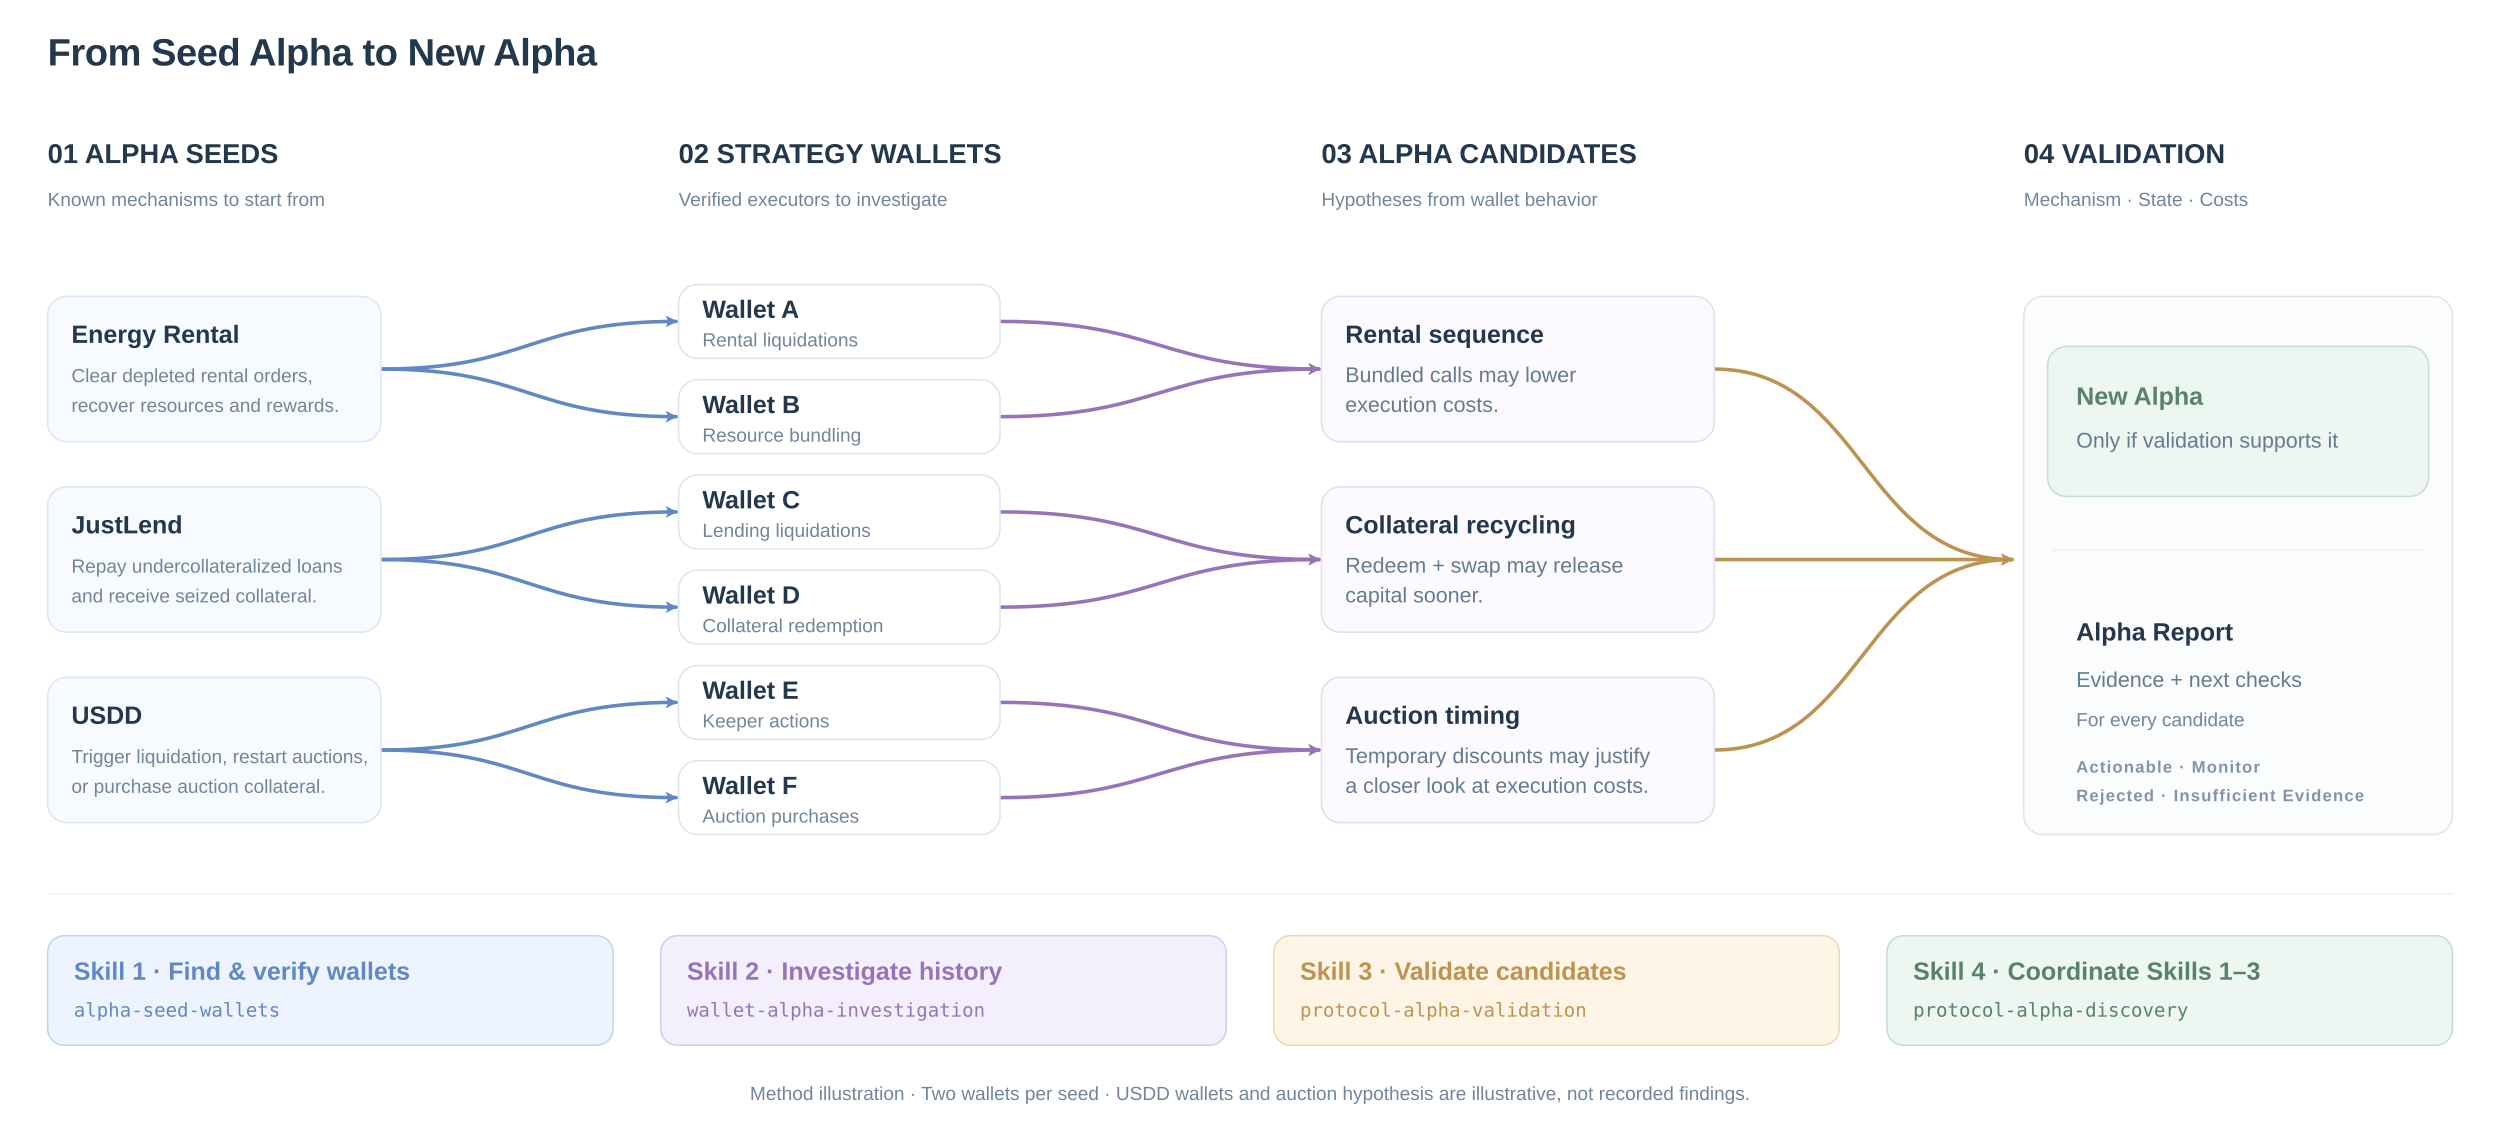
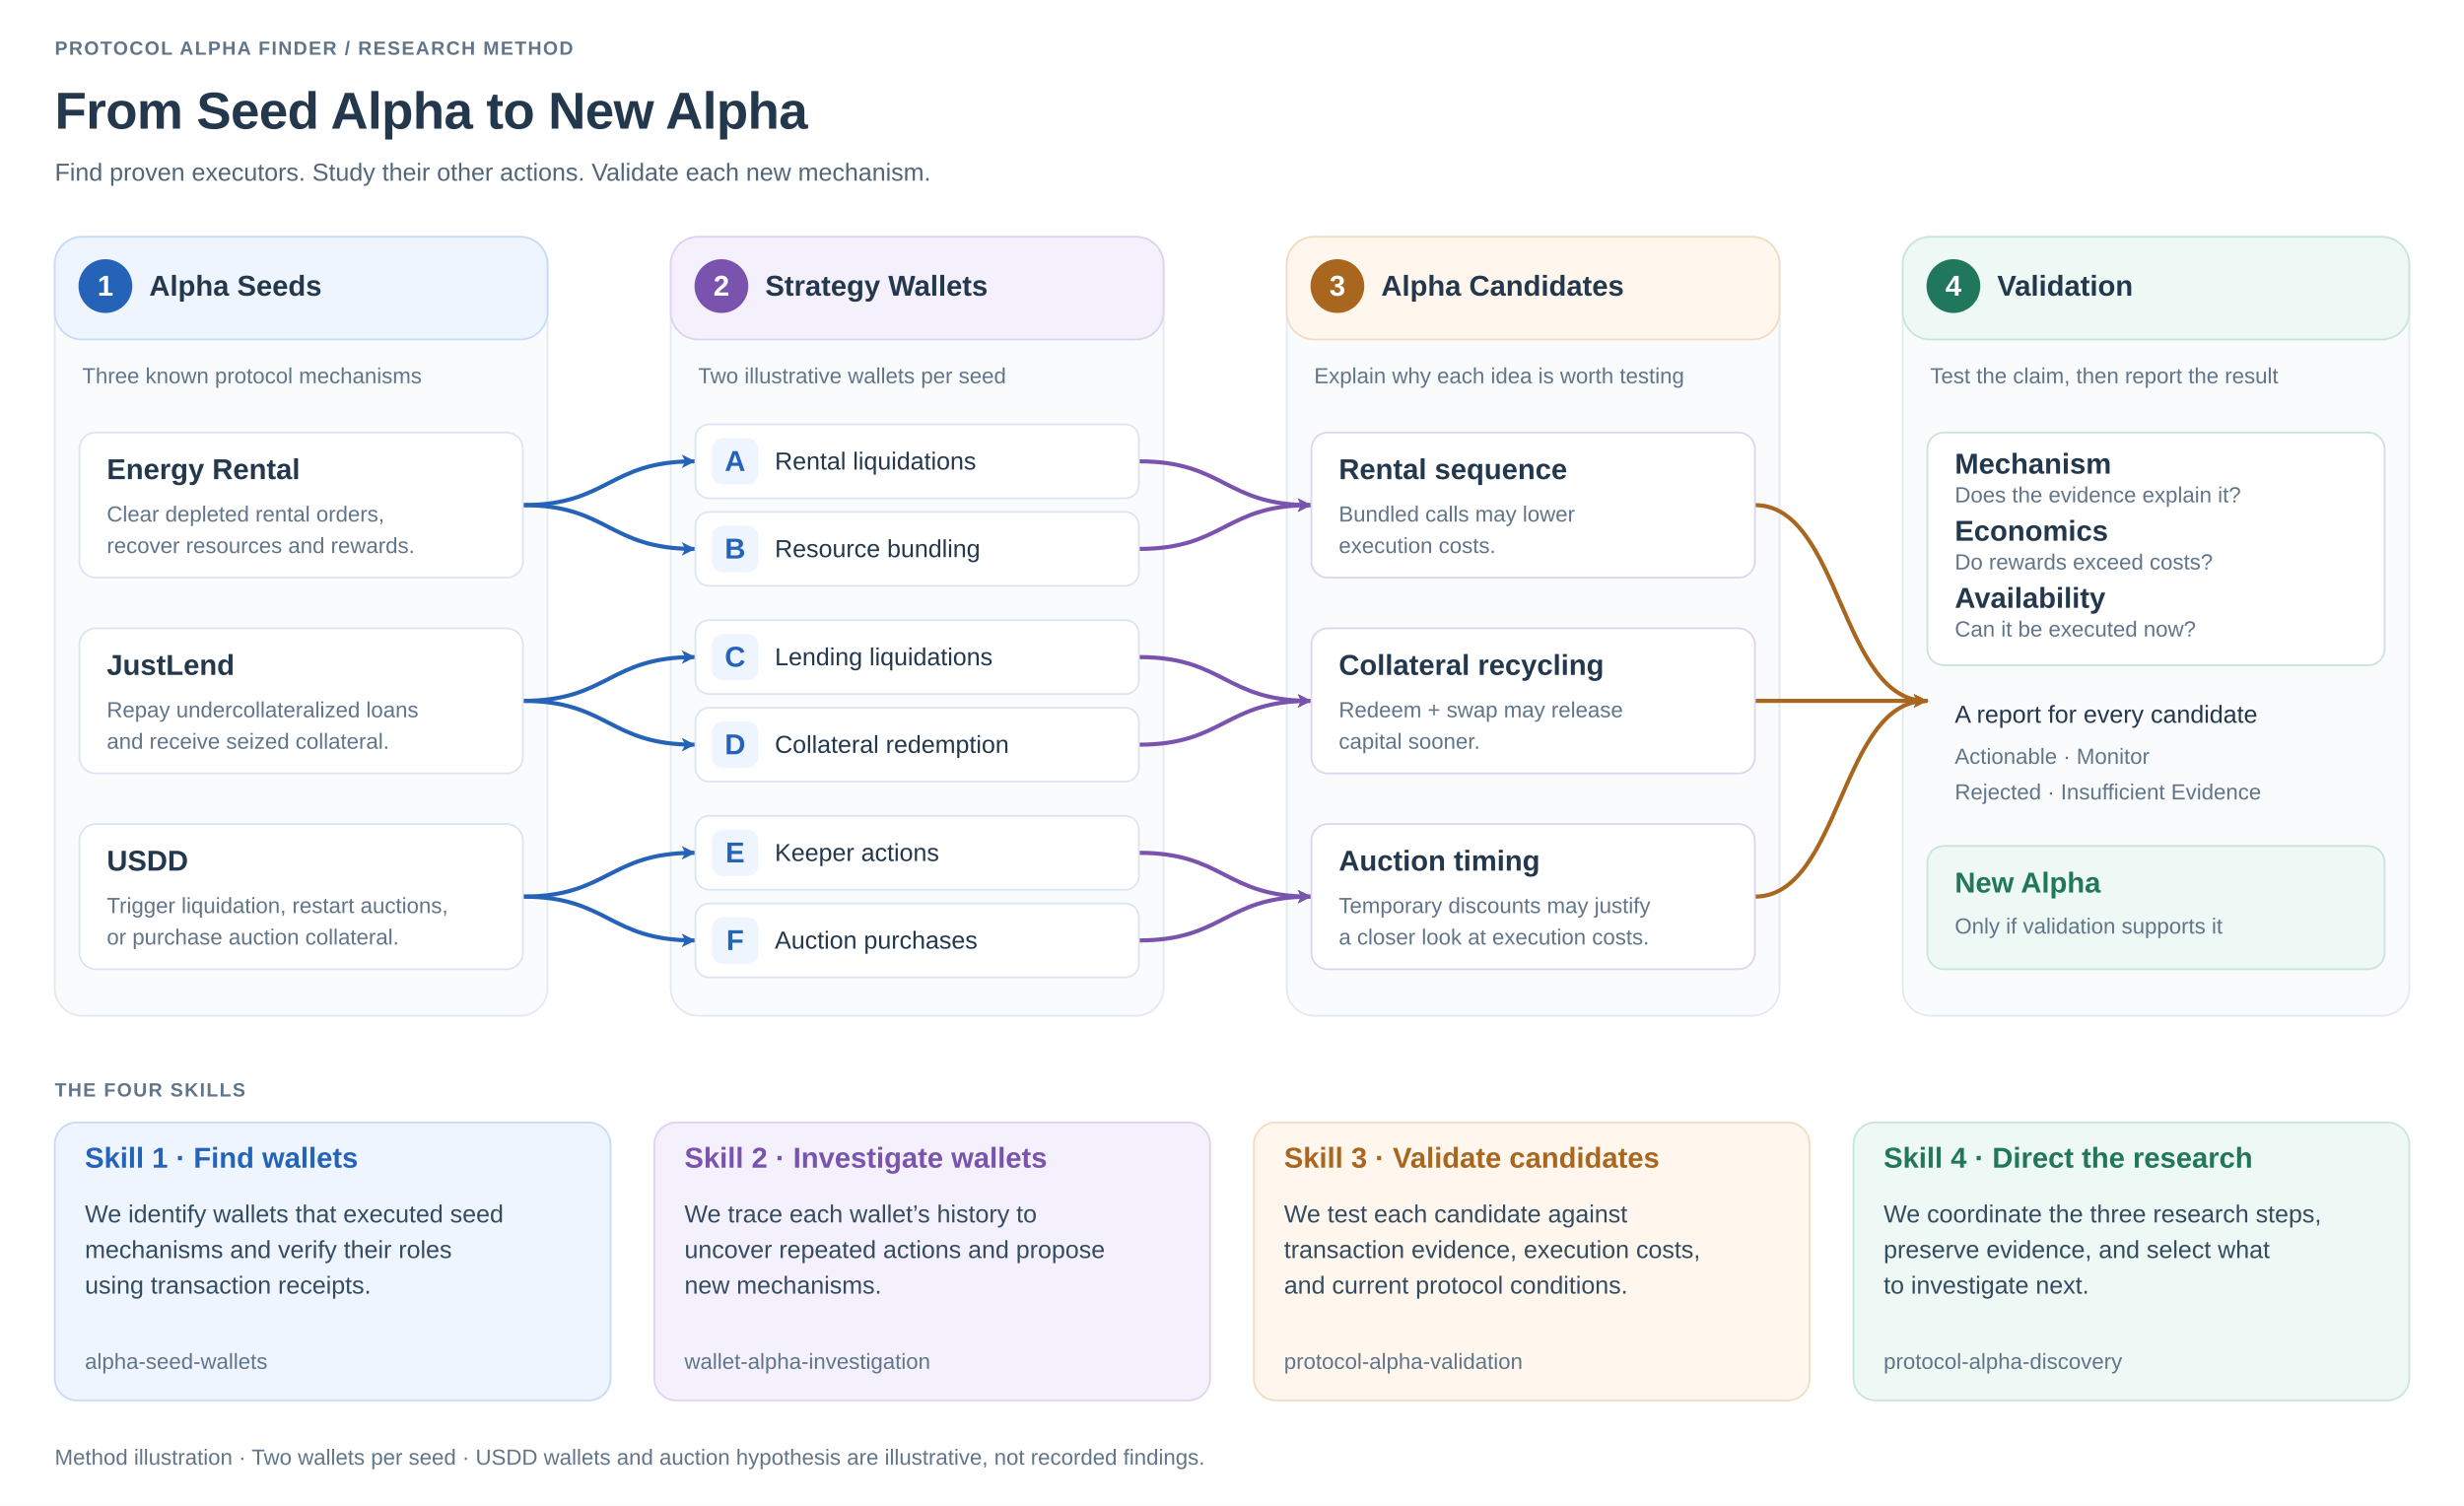
- <svg xmlns="http://www.w3.org/2000/svg" width="2100" height="960" viewBox="0 0 2100 960" role="img" aria-labelledby="title desc" xml:lang="en">
+ <svg xmlns="http://www.w3.org/2000/svg" width="1800" height="1100" viewBox="0 0 1800 1100" role="img" aria-labelledby="title desc" xml:lang="en">
  <defs>
    <marker id="a0" viewBox="0 0 10 10" refX="9" refY="5" markerWidth="10" markerHeight="10" markerUnits="userSpaceOnUse" orient="auto">
-       <path d="M 0 0 L 10 5 L 0 10 L 2.5 5 Z" fill="#6088c5" />
+       <path d="M 0 0 L 10 5 L 0 10 L 2.5 5 Z" fill="#2563b8" />
    </marker>
    <marker id="a1" viewBox="0 0 10 10" refX="9" refY="5" markerWidth="10" markerHeight="10" markerUnits="userSpaceOnUse" orient="auto">
-       <path d="M 0 0 L 10 5 L 0 10 L 2.5 5 Z" fill="#9774b9" />
+       <path d="M 0 0 L 10 5 L 0 10 L 2.5 5 Z" fill="#7953ad" />
    </marker>
    <marker id="a2" viewBox="0 0 10 10" refX="9" refY="5" markerWidth="10" markerHeight="10" markerUnits="userSpaceOnUse" orient="auto">
-       <path d="M 0 0 L 10 5 L 0 10 L 2.5 5 Z" fill="#bd934f" />
+       <path d="M 0 0 L 10 5 L 0 10 L 2.5 5 Z" fill="#a8661e" />
    </marker>
    <marker id="a3" viewBox="0 0 10 10" refX="9" refY="5" markerWidth="10" markerHeight="10" markerUnits="userSpaceOnUse" orient="auto">
-       <path d="M 0 0 L 10 5 L 0 10 L 2.5 5 Z" fill="#58826b" />
+       <path d="M 0 0 L 10 5 L 0 10 L 2.5 5 Z" fill="#20775b" />
    </marker>
  </defs>
  <style>
text { font-family: Arial, 'PingFang SC', 'Microsoft YaHei', sans-serif; fill:#24384d; }
- .title { font-size:32px; font-weight:700; letter-spacing:-.4px; }
+ .title { font-size:38px; font-weight:700; letter-spacing:-.4px; }
.heading { font-size:23px; font-weight:650; }
.node { font-size:21px; font-weight:600; }
- .body { font-size:18px; fill:#647b90; }
- .small { font-size:16px; fill:#71869a; }
+ .body { font-size:18px; fill:#526579; }
+ .small { font-size:16px; fill:#61758a; }
.code { font-family:'SFMono-Regular',Consolas,monospace; font-size:16px; }
- .label { font-size:14px; font-weight:650; letter-spacing:1px; fill:#8294a5; }
+ .label { font-size:14px; font-weight:650; letter-spacing:1px; fill:#61758a; }
</style>
-   <rect x="0" y="0" width="2100" height="960" rx="0" fill="#ffffff" stroke="none" stroke-width="1.3" />
-   <text x="40" y="55" class="title" text-anchor="start">From Seed Alpha to New Alpha</text>
-   <text x="40" y="137" class="heading" text-anchor="start">01  ALPHA SEEDS</text>
-   <text x="40" y="173" class="small" text-anchor="start">Known mechanisms to start from</text>
-   <text x="570" y="137" class="heading" text-anchor="start">02  STRATEGY WALLETS</text>
-   <text x="570" y="173" class="small" text-anchor="start">Verified executors to investigate</text>
-   <text x="1110" y="137" class="heading" text-anchor="start">03  ALPHA CANDIDATES</text>
-   <text x="1110" y="173" class="small" text-anchor="start">Hypotheses from wallet behavior</text>
-   <text x="1700" y="137" class="heading" text-anchor="start">04  VALIDATION</text>
-   <text x="1700" y="173" class="small" text-anchor="start">Mechanism · State · Costs</text>
-   <path data-kind="seed-wallet" d="M 320 310 C 444.0 310 444.0 270 568 270" stroke="#6088c5" stroke-width="3" fill="none" stroke-linecap="round" marker-end="url(#a0)" />
-   <path data-kind="seed-wallet" d="M 320 310 C 444.0 310 444.0 350 568 350" stroke="#6088c5" stroke-width="3" fill="none" stroke-linecap="round" marker-end="url(#a0)" />
-   <path data-kind="seed-wallet" d="M 320 470 C 444.0 470 444.0 430 568 430" stroke="#6088c5" stroke-width="3" fill="none" stroke-linecap="round" marker-end="url(#a0)" />
-   <path data-kind="seed-wallet" d="M 320 470 C 444.0 470 444.0 510 568 510" stroke="#6088c5" stroke-width="3" fill="none" stroke-linecap="round" marker-end="url(#a0)" />
-   <path data-kind="seed-wallet" d="M 320 630 C 444.0 630 444.0 590 568 590" stroke="#6088c5" stroke-width="3" fill="none" stroke-linecap="round" marker-end="url(#a0)" />
-   <path data-kind="seed-wallet" d="M 320 630 C 444.0 630 444.0 670 568 670" stroke="#6088c5" stroke-width="3" fill="none" stroke-linecap="round" marker-end="url(#a0)" />
-   <path data-kind="wallet-candidate" d="M 840 270 C 974.0 270 974.0 310 1108 310" stroke="#9774b9" stroke-width="3" fill="none" stroke-linecap="round" marker-end="url(#a1)" />
-   <path data-kind="wallet-candidate" d="M 840 350 C 974.0 350 974.0 310 1108 310" stroke="#9774b9" stroke-width="3" fill="none" stroke-linecap="round" marker-end="url(#a1)" />
-   <path data-kind="wallet-candidate" d="M 840 430 C 974.0 430 974.0 470 1108 470" stroke="#9774b9" stroke-width="3" fill="none" stroke-linecap="round" marker-end="url(#a1)" />
-   <path data-kind="wallet-candidate" d="M 840 510 C 974.0 510 974.0 470 1108 470" stroke="#9774b9" stroke-width="3" fill="none" stroke-linecap="round" marker-end="url(#a1)" />
-   <path data-kind="wallet-candidate" d="M 840 590 C 974.0 590 974.0 630 1108 630" stroke="#9774b9" stroke-width="3" fill="none" stroke-linecap="round" marker-end="url(#a1)" />
-   <path data-kind="wallet-candidate" d="M 840 670 C 974.0 670 974.0 630 1108 630" stroke="#9774b9" stroke-width="3" fill="none" stroke-linecap="round" marker-end="url(#a1)" />
-   <path data-kind="candidate-validation" d="M 1440 310 C 1565.0 310 1565.0 470 1690 470" stroke="#bd934f" stroke-width="3" fill="none" stroke-linecap="round" marker-end="url(#a2)" />
-   <path data-kind="candidate-validation" d="M 1440 470 C 1565.0 470 1565.0 470 1690 470" stroke="#bd934f" stroke-width="3" fill="none" stroke-linecap="round" marker-end="url(#a2)" />
-   <path data-kind="candidate-validation" d="M 1440 630 C 1565.0 630 1565.0 470 1690 470" stroke="#bd934f" stroke-width="3" fill="none" stroke-linecap="round" marker-end="url(#a2)" />
-   <rect x="40" y="249" width="280" height="122" rx="16" fill="#f7faff" stroke="#dce6f4" stroke-width="1.3" />
-   <text x="60" y="288" class="node" text-anchor="start">Energy Rental</text>
-   <text x="60" y="321" class="small" text-anchor="start">Clear depleted rental orders,</text>
-   <text x="60" y="346" class="small" text-anchor="start">recover resources and rewards.</text>
-   <rect x="1110" y="249" width="330" height="122" rx="16" fill="#fcfaff" stroke="#e4dcef" stroke-width="1.3" />
-   <text x="1130" y="288" class="node" text-anchor="start">Rental sequence</text>
-   <text x="1130" y="321" class="body" text-anchor="start">Bundled calls may lower</text>
-   <text x="1130" y="346" class="body" text-anchor="start">execution costs.</text>
-   <rect x="40" y="409" width="280" height="122" rx="16" fill="#f7faff" stroke="#dce6f4" stroke-width="1.3" />
-   <text x="60" y="448" class="node" text-anchor="start">JustLend</text>
-   <text x="60" y="481" class="small" text-anchor="start">Repay undercollateralized loans</text>
-   <text x="60" y="506" class="small" text-anchor="start">and receive seized collateral.</text>
-   <rect x="1110" y="409" width="330" height="122" rx="16" fill="#fcfaff" stroke="#e4dcef" stroke-width="1.3" />
-   <text x="1130" y="448" class="node" text-anchor="start">Collateral recycling</text>
-   <text x="1130" y="481" class="body" text-anchor="start">Redeem + swap may release</text>
-   <text x="1130" y="506" class="body" text-anchor="start">capital sooner.</text>
-   <rect x="40" y="569" width="280" height="122" rx="16" fill="#f7faff" stroke="#dce6f4" stroke-width="1.3" />
-   <text x="60" y="608" class="node" text-anchor="start">USDD</text>
-   <text x="60" y="641" class="small" text-anchor="start">Trigger liquidation, restart auctions,</text>
-   <text x="60" y="666" class="small" text-anchor="start">or purchase auction collateral.</text>
-   <rect x="1110" y="569" width="330" height="122" rx="16" fill="#fcfaff" stroke="#e4dcef" stroke-width="1.3" />
-   <text x="1130" y="608" class="node" text-anchor="start">Auction timing</text>
-   <text x="1130" y="641" class="body" text-anchor="start">Temporary discounts may justify</text>
-   <text x="1130" y="666" class="body" text-anchor="start">a closer look at execution costs.</text>
-   <rect x="570" y="239" width="270" height="62" rx="16" fill="#ffffff" stroke="#dce5ef" stroke-width="1.3" />
-   <text x="590" y="267" class="node" text-anchor="start">Wallet A</text>
-   <text x="590" y="291" class="small" text-anchor="start">Rental liquidations</text>
-   <rect x="570" y="319" width="270" height="62" rx="16" fill="#ffffff" stroke="#dce5ef" stroke-width="1.3" />
-   <text x="590" y="347" class="node" text-anchor="start">Wallet B</text>
-   <text x="590" y="371" class="small" text-anchor="start">Resource bundling</text>
-   <rect x="570" y="399" width="270" height="62" rx="16" fill="#ffffff" stroke="#dce5ef" stroke-width="1.3" />
-   <text x="590" y="427" class="node" text-anchor="start">Wallet C</text>
-   <text x="590" y="451" class="small" text-anchor="start">Lending liquidations</text>
-   <rect x="570" y="479" width="270" height="62" rx="16" fill="#ffffff" stroke="#dce5ef" stroke-width="1.3" />
-   <text x="590" y="507" class="node" text-anchor="start">Wallet D</text>
-   <text x="590" y="531" class="small" text-anchor="start">Collateral redemption</text>
-   <rect x="570" y="559" width="270" height="62" rx="16" fill="#ffffff" stroke="#dce5ef" stroke-width="1.3" />
-   <text x="590" y="587" class="node" text-anchor="start">Wallet E</text>
-   <text x="590" y="611" class="small" text-anchor="start">Keeper actions</text>
-   <rect x="570" y="639" width="270" height="62" rx="16" fill="#ffffff" stroke="#dce5ef" stroke-width="1.3" />
-   <text x="590" y="667" class="node" text-anchor="start">Wallet F</text>
-   <text x="590" y="691" class="small" text-anchor="start">Auction purchases</text>
-   <rect x="1700" y="249" width="360" height="452" rx="16" fill="#fbfcfe" stroke="#dce5ef" stroke-width="1.3" />
-   <rect x="1720" y="291" width="320" height="126" rx="16" fill="#edf6f0" stroke="#c5ddce" stroke-width="1.3" />
-   <text x="1744" y="340" class="node" text-anchor="start" style="fill:#58826b">New Alpha</text>
-   <text x="1744" y="376" class="body" text-anchor="start">Only if validation supports it</text>
-   <path d="M 1724 462 L 2036 462" stroke="#e8eef4" fill="none" />
-   <text x="1744" y="538" class="node" text-anchor="start">Alpha Report</text>
-   <text x="1744" y="577" class="body" text-anchor="start">Evidence + next checks</text>
-   <text x="1744" y="610" class="small" text-anchor="start">For every candidate</text>
-   <text x="1744" y="649" class="label" text-anchor="start">Actionable · Monitor</text>
-   <text x="1744" y="673" class="label" text-anchor="start">Rejected · Insufficient Evidence</text>
-   <path d="M 40 751 L 2060 751" stroke="#e8eef4" fill="none" />
-   <rect x="40" y="786" width="475" height="92" rx="14" fill="#edf4ff" stroke="#bfd3f2" stroke-width="1.3" />
-   <text x="62" y="823" class="node" text-anchor="start" style="fill:#6088c5">Skill 1 · Find &amp; verify wallets</text>
-   <text x="62" y="854" class="code" text-anchor="start" style="fill:#6088c5">alpha-seed-wallets</text>
-   <rect x="555" y="786" width="475" height="92" rx="14" fill="#f4effc" stroke="#d8caec" stroke-width="1.3" />
-   <text x="577" y="823" class="node" text-anchor="start" style="fill:#9774b9">Skill 2 · Investigate history</text>
-   <text x="577" y="854" class="code" text-anchor="start" style="fill:#9774b9">wallet-alpha-investigation</text>
-   <rect x="1070" y="786" width="475" height="92" rx="14" fill="#fff5e6" stroke="#ecd8b5" stroke-width="1.3" />
-   <text x="1092" y="823" class="node" text-anchor="start" style="fill:#bd934f">Skill 3 · Validate candidates</text>
-   <text x="1092" y="854" class="code" text-anchor="start" style="fill:#bd934f">protocol-alpha-validation</text>
-   <rect x="1585" y="786" width="475" height="92" rx="14" fill="#edf6f0" stroke="#c5ddce" stroke-width="1.3" />
-   <text x="1607" y="823" class="node" text-anchor="start" style="fill:#58826b">Skill 4 · Coordinate Skills 1–3</text>
-   <text x="1607" y="854" class="code" text-anchor="start" style="fill:#58826b">protocol-alpha-discovery</text>
-   <text x="1050" y="924" class="small" text-anchor="middle">Method illustration · Two wallets per seed · USDD wallets and auction hypothesis are illustrative, not recorded findings.</text>
+   <rect x="0" y="0" width="1800" height="1100" rx="0" fill="#ffffff" stroke="none" stroke-width="1.3" />
+   <text x="40" y="40" class="label" text-anchor="start">PROTOCOL ALPHA FINDER  /  RESEARCH METHOD</text>
+   <text x="40" y="94" class="title" text-anchor="start">From Seed Alpha to New Alpha</text>
+   <text x="40" y="132" class="body" text-anchor="start">Find proven executors. Study their other actions. Validate each new mechanism.</text>
+   <rect x="40" y="173" width="360" height="569" rx="20" fill="#fafbfd" stroke="#e3e9f0" stroke-width="1.3" />
+   <rect x="40" y="173" width="360" height="75" rx="20" fill="#eff5ff" stroke="#c8daf8" stroke-width="1.3" />
+   <rect x="58" y="190" width="38" height="38" rx="19" fill="#2563b8" stroke="#2563b8" stroke-width="1.3" />
+   <text x="77" y="216" class="node" text-anchor="middle" style="fill:#ffffff">1</text>
+   <text x="109" y="216" class="node" text-anchor="start">Alpha Seeds</text>
+   <text x="60" y="280" class="small" text-anchor="start">Three known protocol mechanisms</text>
+   <rect x="490" y="173" width="360" height="569" rx="20" fill="#fafbfd" stroke="#e3e9f0" stroke-width="1.3" />
+   <rect x="490" y="173" width="360" height="75" rx="20" fill="#f5f1fc" stroke="#ded2f2" stroke-width="1.3" />
+   <rect x="508" y="190" width="38" height="38" rx="19" fill="#7953ad" stroke="#7953ad" stroke-width="1.3" />
+   <text x="527" y="216" class="node" text-anchor="middle" style="fill:#ffffff">2</text>
+   <text x="559" y="216" class="node" text-anchor="start">Strategy Wallets</text>
+   <text x="510" y="280" class="small" text-anchor="start">Two illustrative wallets per seed</text>
+   <rect x="940" y="173" width="360" height="569" rx="20" fill="#fafbfd" stroke="#e3e9f0" stroke-width="1.3" />
+   <rect x="940" y="173" width="360" height="75" rx="20" fill="#fff7ed" stroke="#f1dcc2" stroke-width="1.3" />
+   <rect x="958" y="190" width="38" height="38" rx="19" fill="#a8661e" stroke="#a8661e" stroke-width="1.3" />
+   <text x="977" y="216" class="node" text-anchor="middle" style="fill:#ffffff">3</text>
+   <text x="1009" y="216" class="node" text-anchor="start">Alpha Candidates</text>
+   <text x="960" y="280" class="small" text-anchor="start">Explain why each idea is worth testing</text>
+   <rect x="1390" y="173" width="370" height="569" rx="20" fill="#fafbfd" stroke="#e3e9f0" stroke-width="1.3" />
+   <rect x="1390" y="173" width="370" height="75" rx="20" fill="#eef8f4" stroke="#c9e5d9" stroke-width="1.3" />
+   <rect x="1408" y="190" width="38" height="38" rx="19" fill="#20775b" stroke="#20775b" stroke-width="1.3" />
+   <text x="1427" y="216" class="node" text-anchor="middle" style="fill:#ffffff">4</text>
+   <text x="1459" y="216" class="node" text-anchor="start">Validation</text>
+   <text x="1410" y="280" class="small" text-anchor="start">Test the claim, then report the result</text>
+   <path data-kind="seed-wallet" d="M 382 369 C 444.5 369 444.5 337 507 337" stroke="#2563b8" stroke-width="3" fill="none" stroke-linecap="round" marker-end="url(#a0)" />
+   <path data-kind="seed-wallet" d="M 382 369 C 444.5 369 444.5 401 507 401" stroke="#2563b8" stroke-width="3" fill="none" stroke-linecap="round" marker-end="url(#a0)" />
+   <path data-kind="seed-wallet" d="M 382 512 C 444.5 512 444.5 480 507 480" stroke="#2563b8" stroke-width="3" fill="none" stroke-linecap="round" marker-end="url(#a0)" />
+   <path data-kind="seed-wallet" d="M 382 512 C 444.5 512 444.5 544 507 544" stroke="#2563b8" stroke-width="3" fill="none" stroke-linecap="round" marker-end="url(#a0)" />
+   <path data-kind="seed-wallet" d="M 382 655 C 444.5 655 444.5 623 507 623" stroke="#2563b8" stroke-width="3" fill="none" stroke-linecap="round" marker-end="url(#a0)" />
+   <path data-kind="seed-wallet" d="M 382 655 C 444.5 655 444.5 687 507 687" stroke="#2563b8" stroke-width="3" fill="none" stroke-linecap="round" marker-end="url(#a0)" />
+   <path data-kind="wallet-candidate" d="M 832 337 C 894.5 337 894.5 369 957 369" stroke="#7953ad" stroke-width="3" fill="none" stroke-linecap="round" marker-end="url(#a1)" />
+   <path data-kind="wallet-candidate" d="M 832 401 C 894.5 401 894.5 369 957 369" stroke="#7953ad" stroke-width="3" fill="none" stroke-linecap="round" marker-end="url(#a1)" />
+   <path data-kind="wallet-candidate" d="M 832 480 C 894.5 480 894.5 512 957 512" stroke="#7953ad" stroke-width="3" fill="none" stroke-linecap="round" marker-end="url(#a1)" />
+   <path data-kind="wallet-candidate" d="M 832 544 C 894.5 544 894.5 512 957 512" stroke="#7953ad" stroke-width="3" fill="none" stroke-linecap="round" marker-end="url(#a1)" />
+   <path data-kind="wallet-candidate" d="M 832 623 C 894.5 623 894.5 655 957 655" stroke="#7953ad" stroke-width="3" fill="none" stroke-linecap="round" marker-end="url(#a1)" />
+   <path data-kind="wallet-candidate" d="M 832 687 C 894.5 687 894.5 655 957 655" stroke="#7953ad" stroke-width="3" fill="none" stroke-linecap="round" marker-end="url(#a1)" />
+   <path data-kind="candidate-validation" d="M 1282 369 C 1344.5 369 1344.5 512 1407 512" stroke="#a8661e" stroke-width="3" fill="none" stroke-linecap="round" marker-end="url(#a2)" />
+   <path data-kind="candidate-validation" d="M 1282 512 C 1344.5 512 1344.5 512 1407 512" stroke="#a8661e" stroke-width="3" fill="none" stroke-linecap="round" marker-end="url(#a2)" />
+   <path data-kind="candidate-validation" d="M 1282 655 C 1344.5 655 1344.5 512 1407 512" stroke="#a8661e" stroke-width="3" fill="none" stroke-linecap="round" marker-end="url(#a2)" />
+   <rect x="58" y="316" width="324" height="106" rx="12" fill="#ffffff" stroke="#dce5ef" stroke-width="1.3" />
+   <text x="78" y="350" class="node" text-anchor="start">Energy Rental</text>
+   <text x="78" y="381" class="small" text-anchor="start">Clear depleted rental orders,</text>
+   <text x="78" y="404" class="small" text-anchor="start">recover resources and rewards.</text>
+   <rect x="958" y="316" width="324" height="106" rx="12" fill="#ffffff" stroke="#ded4ed" stroke-width="1.3" />
+   <text x="978" y="350" class="node" text-anchor="start">Rental sequence</text>
+   <text x="978" y="381" class="small" text-anchor="start">Bundled calls may lower</text>
+   <text x="978" y="404" class="small" text-anchor="start">execution costs.</text>
+   <rect x="58" y="459" width="324" height="106" rx="12" fill="#ffffff" stroke="#dce5ef" stroke-width="1.3" />
+   <text x="78" y="493" class="node" text-anchor="start">JustLend</text>
+   <text x="78" y="524" class="small" text-anchor="start">Repay undercollateralized loans</text>
+   <text x="78" y="547" class="small" text-anchor="start">and receive seized collateral.</text>
+   <rect x="958" y="459" width="324" height="106" rx="12" fill="#ffffff" stroke="#ded4ed" stroke-width="1.3" />
+   <text x="978" y="493" class="node" text-anchor="start">Collateral recycling</text>
+   <text x="978" y="524" class="small" text-anchor="start">Redeem + swap may release</text>
+   <text x="978" y="547" class="small" text-anchor="start">capital sooner.</text>
+   <rect x="58" y="602" width="324" height="106" rx="12" fill="#ffffff" stroke="#dce5ef" stroke-width="1.3" />
+   <text x="78" y="636" class="node" text-anchor="start">USDD</text>
+   <text x="78" y="667" class="small" text-anchor="start">Trigger liquidation, restart auctions,</text>
+   <text x="78" y="690" class="small" text-anchor="start">or purchase auction collateral.</text>
+   <rect x="958" y="602" width="324" height="106" rx="12" fill="#ffffff" stroke="#ded4ed" stroke-width="1.3" />
+   <text x="978" y="636" class="node" text-anchor="start">Auction timing</text>
+   <text x="978" y="667" class="small" text-anchor="start">Temporary discounts may justify</text>
+   <text x="978" y="690" class="small" text-anchor="start">a closer look at execution costs.</text>
+   <rect x="508" y="310" width="324" height="54" rx="10" fill="#ffffff" stroke="#dce5ef" stroke-width="1.3" />
+   <rect x="520" y="320" width="34" height="34" rx="8" fill="#eff5ff" stroke="none" stroke-width="1.3" />
+   <text x="537" y="344" class="node" text-anchor="middle" style="fill:#2563b8">A</text>
+   <text x="566" y="343" class="body" text-anchor="start" style="fill:#24384d">Rental liquidations</text>
+   <rect x="508" y="374" width="324" height="54" rx="10" fill="#ffffff" stroke="#dce5ef" stroke-width="1.3" />
+   <rect x="520" y="384" width="34" height="34" rx="8" fill="#eff5ff" stroke="none" stroke-width="1.3" />
+   <text x="537" y="408" class="node" text-anchor="middle" style="fill:#2563b8">B</text>
+   <text x="566" y="407" class="body" text-anchor="start" style="fill:#24384d">Resource bundling</text>
+   <rect x="508" y="453" width="324" height="54" rx="10" fill="#ffffff" stroke="#dce5ef" stroke-width="1.3" />
+   <rect x="520" y="463" width="34" height="34" rx="8" fill="#eff5ff" stroke="none" stroke-width="1.3" />
+   <text x="537" y="487" class="node" text-anchor="middle" style="fill:#2563b8">C</text>
+   <text x="566" y="486" class="body" text-anchor="start" style="fill:#24384d">Lending liquidations</text>
+   <rect x="508" y="517" width="324" height="54" rx="10" fill="#ffffff" stroke="#dce5ef" stroke-width="1.3" />
+   <rect x="520" y="527" width="34" height="34" rx="8" fill="#eff5ff" stroke="none" stroke-width="1.3" />
+   <text x="537" y="551" class="node" text-anchor="middle" style="fill:#2563b8">D</text>
+   <text x="566" y="550" class="body" text-anchor="start" style="fill:#24384d">Collateral redemption</text>
+   <rect x="508" y="596" width="324" height="54" rx="10" fill="#ffffff" stroke="#dce5ef" stroke-width="1.3" />
+   <rect x="520" y="606" width="34" height="34" rx="8" fill="#eff5ff" stroke="none" stroke-width="1.3" />
+   <text x="537" y="630" class="node" text-anchor="middle" style="fill:#2563b8">E</text>
+   <text x="566" y="629" class="body" text-anchor="start" style="fill:#24384d">Keeper actions</text>
+   <rect x="508" y="660" width="324" height="54" rx="10" fill="#ffffff" stroke="#dce5ef" stroke-width="1.3" />
+   <rect x="520" y="670" width="34" height="34" rx="8" fill="#eff5ff" stroke="none" stroke-width="1.3" />
+   <text x="537" y="694" class="node" text-anchor="middle" style="fill:#2563b8">F</text>
+   <text x="566" y="693" class="body" text-anchor="start" style="fill:#24384d">Auction purchases</text>
+   <rect x="1408" y="316" width="334" height="170" rx="12" fill="#ffffff" stroke="#c9e5d9" stroke-width="1.3" />
+   <text x="1428" y="346" class="node" text-anchor="start">Mechanism</text>
+   <text x="1428" y="367" class="small" text-anchor="start">Does the evidence explain it?</text>
+   <text x="1428" y="395" class="node" text-anchor="start">Economics</text>
+   <text x="1428" y="416" class="small" text-anchor="start">Do rewards exceed costs?</text>
+   <text x="1428" y="444" class="node" text-anchor="start">Availability</text>
+   <text x="1428" y="465" class="small" text-anchor="start">Can it be executed now?</text>
+   <text x="1428" y="528" class="body" text-anchor="start" style="fill:#24384d">A report for every candidate</text>
+   <text x="1428" y="558" class="small" text-anchor="start">Actionable · Monitor</text>
+   <text x="1428" y="584" class="small" text-anchor="start">Rejected · Insufficient Evidence</text>
+   <rect x="1408" y="618" width="334" height="90" rx="12" fill="#eef8f4" stroke="#c9e5d9" stroke-width="1.3" />
+   <text x="1428" y="652" class="node" text-anchor="start" style="fill:#20775b">New Alpha</text>
+   <text x="1428" y="682" class="small" text-anchor="start">Only if validation supports it</text>
+   <text x="40" y="801" class="label" text-anchor="start">THE FOUR SKILLS</text>
+   <rect x="40" y="820" width="406" height="203" rx="16" fill="#eff5ff" stroke="#c8daf8" stroke-width="1.3" />
+   <text x="62" y="853" class="node" text-anchor="start" style="fill:#2563b8">Skill 1 · Find wallets</text>
+   <text x="62" y="893" class="body" text-anchor="start" style="fill:#344b60">We identify wallets that executed seed</text>
+   <text x="62" y="919" class="body" text-anchor="start" style="fill:#344b60">mechanisms and verify their roles</text>
+   <text x="62" y="945" class="body" text-anchor="start" style="fill:#344b60">using transaction receipts.</text>
+   <text x="62" y="1000" class="small" text-anchor="start">alpha-seed-wallets</text>
+   <rect x="478" y="820" width="406" height="203" rx="16" fill="#f5f1fc" stroke="#ded2f2" stroke-width="1.3" />
+   <text x="500" y="853" class="node" text-anchor="start" style="fill:#7953ad">Skill 2 · Investigate wallets</text>
+   <text x="500" y="893" class="body" text-anchor="start" style="fill:#344b60">We trace each wallet’s history to</text>
+   <text x="500" y="919" class="body" text-anchor="start" style="fill:#344b60">uncover repeated actions and propose</text>
+   <text x="500" y="945" class="body" text-anchor="start" style="fill:#344b60">new mechanisms.</text>
+   <text x="500" y="1000" class="small" text-anchor="start">wallet-alpha-investigation</text>
+   <rect x="916" y="820" width="406" height="203" rx="16" fill="#fff7ed" stroke="#f1dcc2" stroke-width="1.3" />
+   <text x="938" y="853" class="node" text-anchor="start" style="fill:#a8661e">Skill 3 · Validate candidates</text>
+   <text x="938" y="893" class="body" text-anchor="start" style="fill:#344b60">We test each candidate against</text>
+   <text x="938" y="919" class="body" text-anchor="start" style="fill:#344b60">transaction evidence, execution costs,</text>
+   <text x="938" y="945" class="body" text-anchor="start" style="fill:#344b60">and current protocol conditions.</text>
+   <text x="938" y="1000" class="small" text-anchor="start">protocol-alpha-validation</text>
+   <rect x="1354" y="820" width="406" height="203" rx="16" fill="#eef8f4" stroke="#c9e5d9" stroke-width="1.3" />
+   <text x="1376" y="853" class="node" text-anchor="start" style="fill:#20775b">Skill 4 · Direct the research</text>
+   <text x="1376" y="893" class="body" text-anchor="start" style="fill:#344b60">We coordinate the three research steps,</text>
+   <text x="1376" y="919" class="body" text-anchor="start" style="fill:#344b60">preserve evidence, and select what</text>
+   <text x="1376" y="945" class="body" text-anchor="start" style="fill:#344b60">to investigate next.</text>
+   <text x="1376" y="1000" class="small" text-anchor="start">protocol-alpha-discovery</text>
+   <text x="40" y="1070" class="small" text-anchor="start">Method illustration · Two wallets per seed · USDD wallets and auction hypothesis are illustrative, not recorded findings.</text>
</svg>
